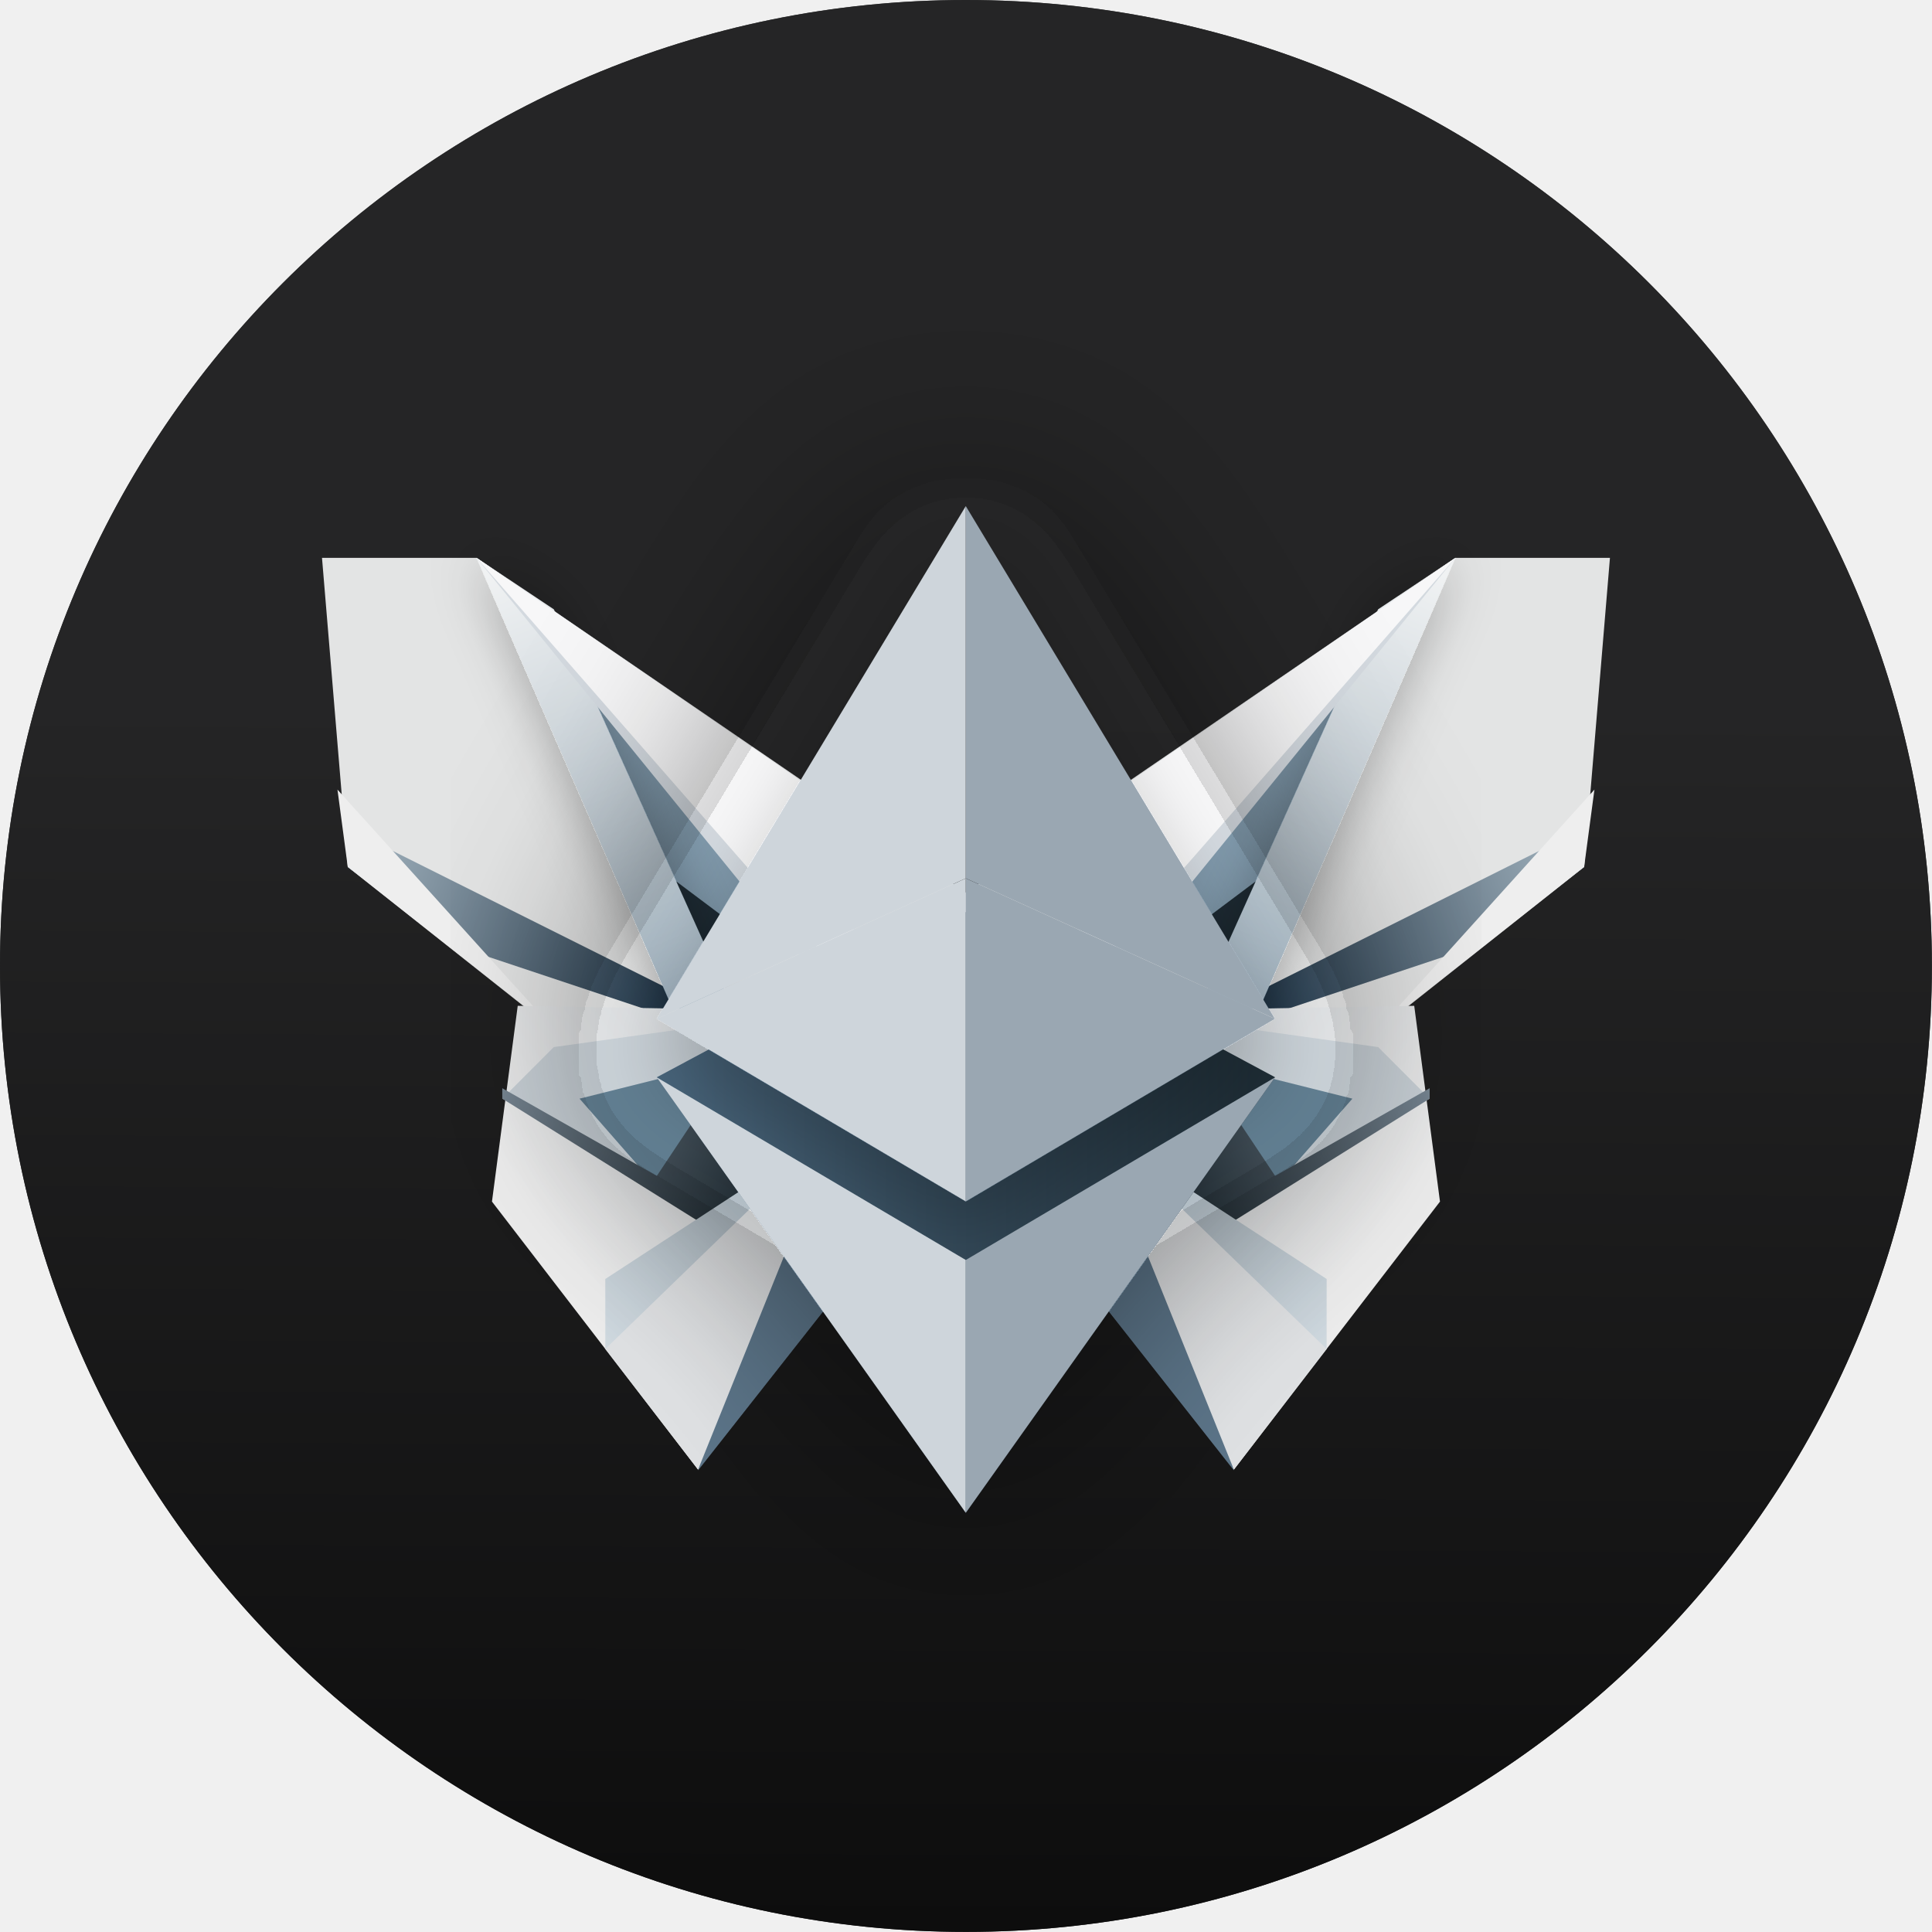
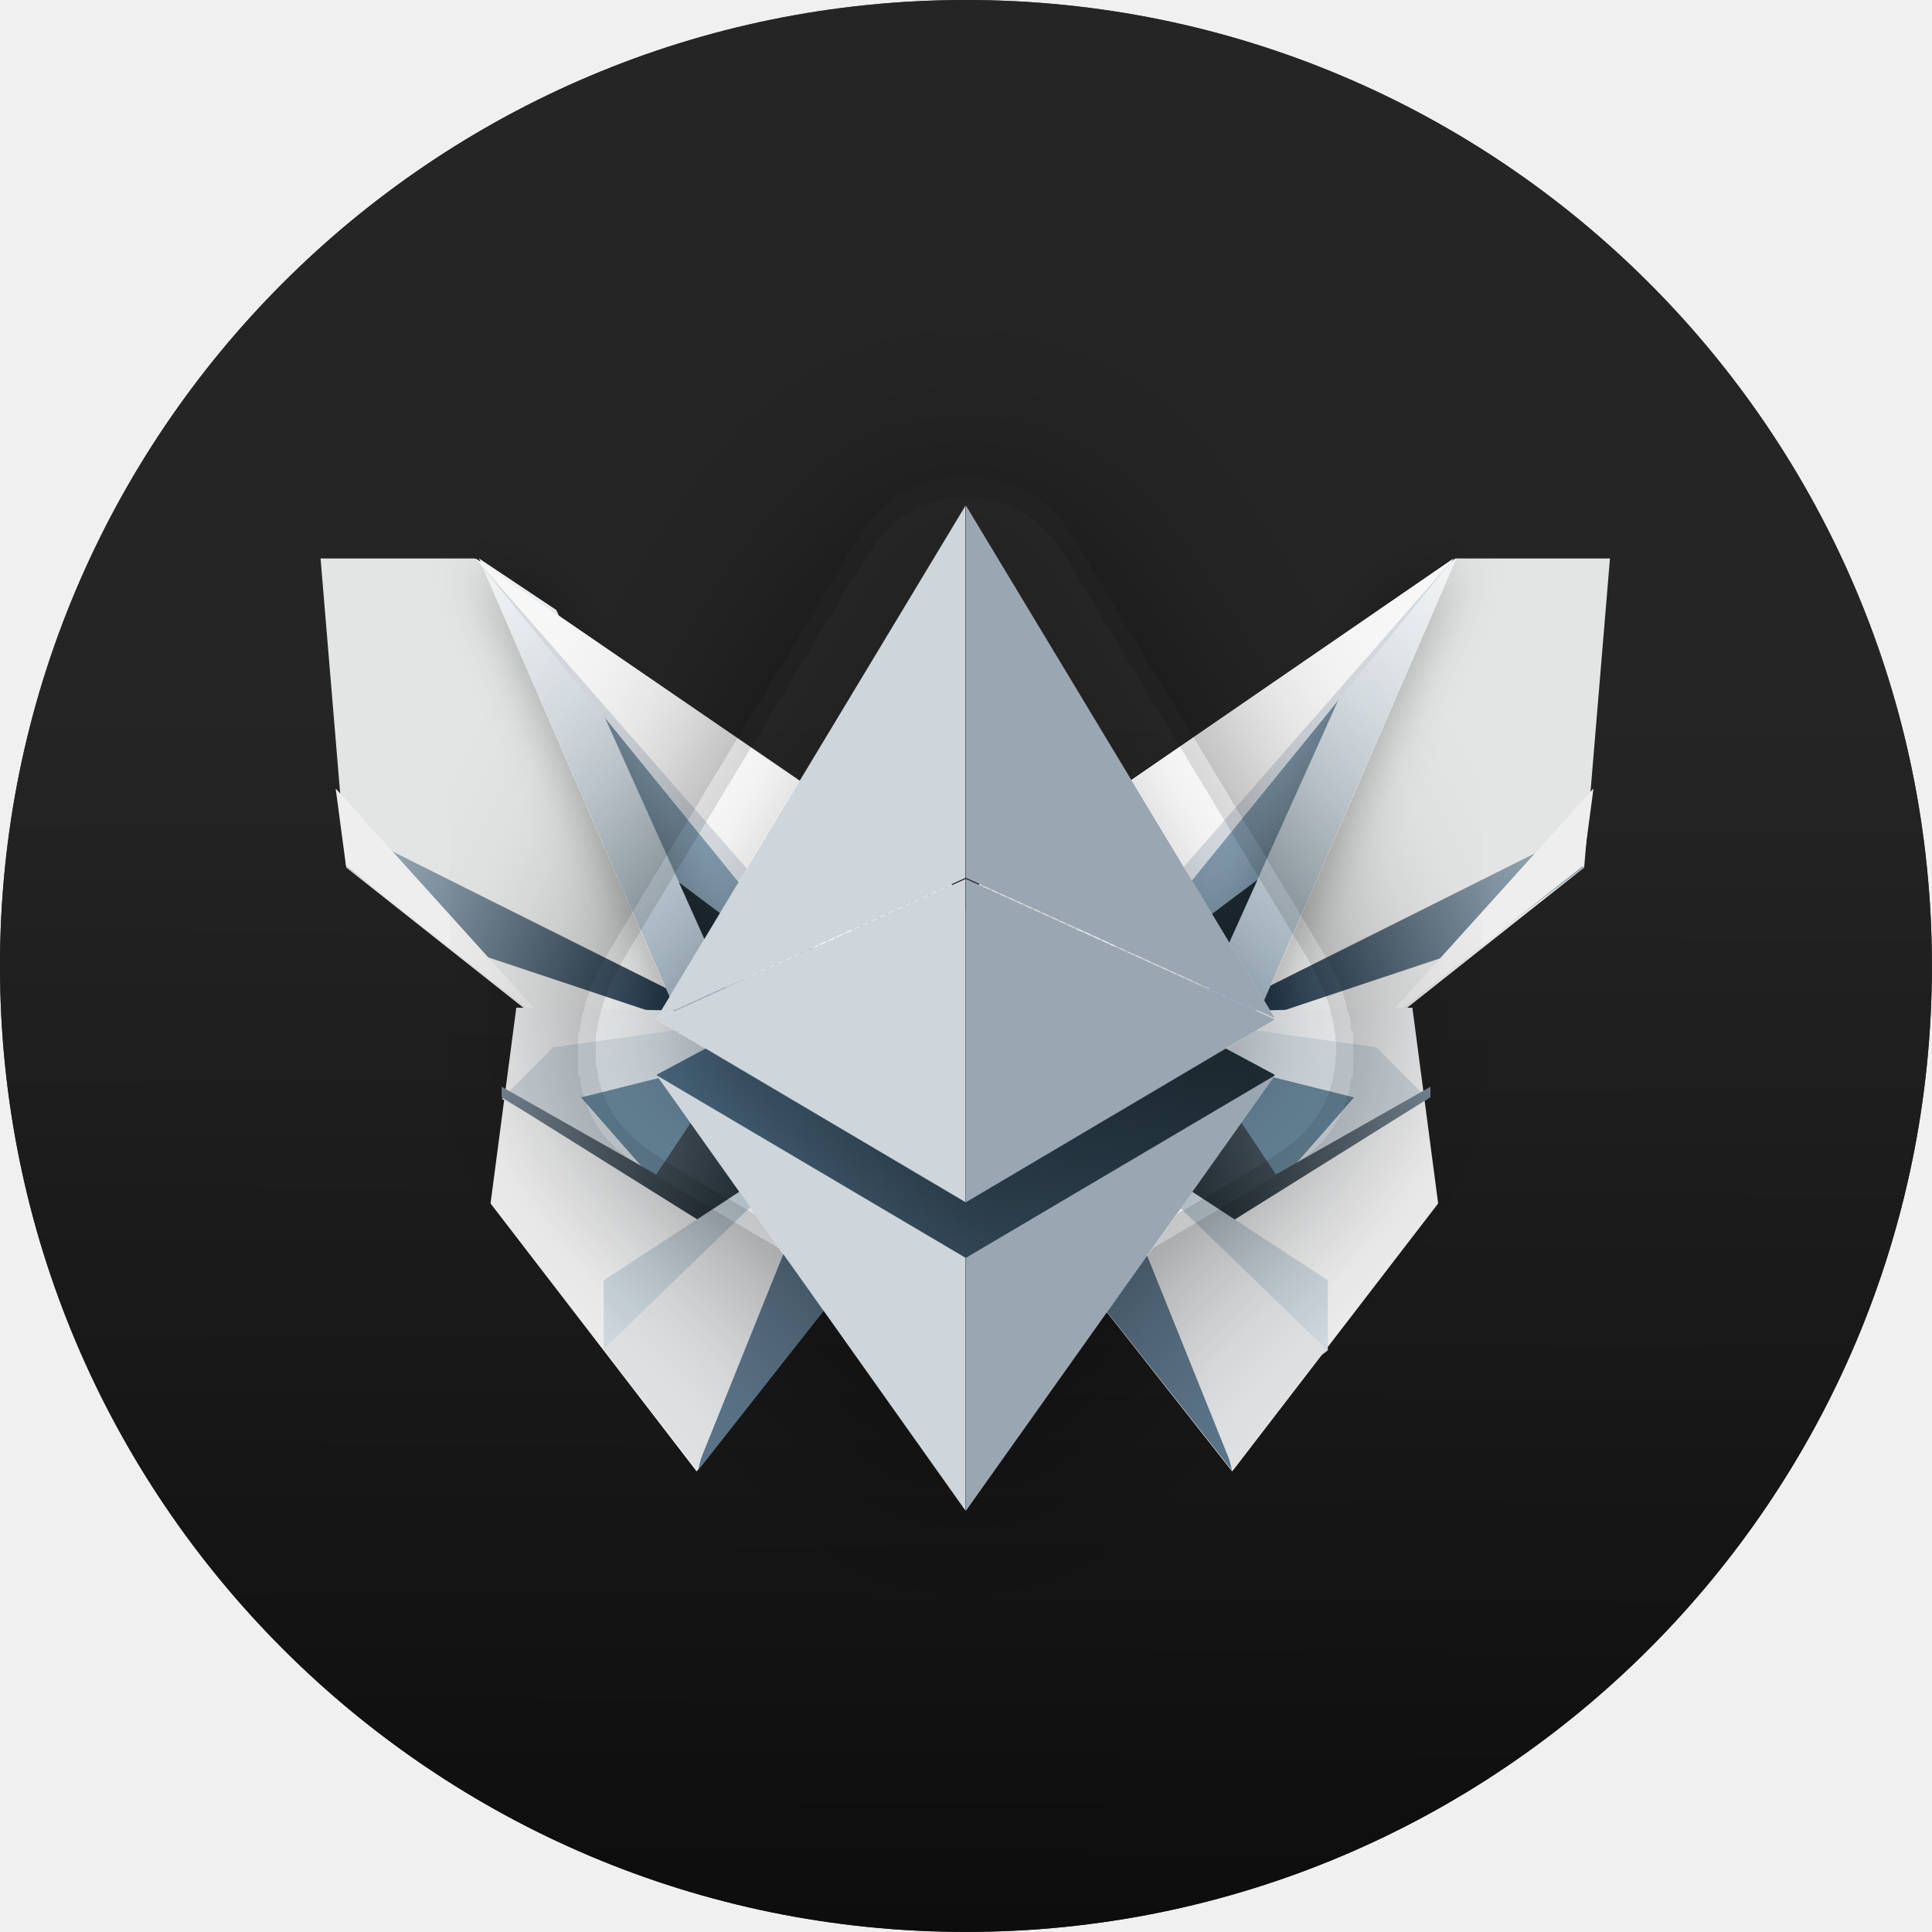
- <svg xmlns="http://www.w3.org/2000/svg" width="36" height="36" viewBox="0 0 36 36" fill="none">
-   <rect width="35.998" height="35.998" rx="17.999" fill="url(#paint0_linear_4101_219285)" />
-   <path d="M17.999 35.998C27.94 35.998 35.998 27.94 35.998 17.999C35.998 8.059 27.94 0 17.999 0C8.059 0 0 8.059 0 17.999C0 27.94 8.059 35.998 17.999 35.998Z" fill="url(#paint1_linear_4101_219285)" />
-   <path d="M17.999 16.634L27.119 10.395H29.999L29.519 16.154L17.999 25.274V16.634Z" fill="#E3E4E4" />
-   <path d="M29.039 15.676L23.279 18.556V19.036L27.599 17.596L29.519 16.156L29.039 15.676Z" fill="url(#paint2_linear_4101_219285)" />
-   <path d="M23.759 16.152L21.84 17.112L22.8 18.072L23.759 16.152Z" fill="#1E2B34" />
-   <path d="M23.759 16.152L21.84 17.592L20.88 16.632L25.679 12.312L23.759 16.152Z" fill="#8099AB" />
-   <g filter="url(#filter0_d_4101_219285)">
-     <path d="M22.319 21.434L27.119 10.395L25.679 11.354L21.359 20.954L22.319 21.434Z" fill="url(#paint3_linear_4101_219285)" />
-   </g>
-   <path d="M27.119 10.395L20.879 18.074L19.439 15.674L27.119 10.395Z" fill="#D3D9DF" />
-   <path d="M27.119 10.395L20.399 18.074L19.439 15.674L27.119 10.395Z" fill="#F7F7F8" />
-   <path d="M25.679 19.177L29.71 14.713L29.518 16.153L25.679 19.177Z" fill="#EEEEEE" />
-   <path d="M19.44 22.87L22.992 27.383L26.832 22.39L26.352 18.742L20.88 18.839L19.44 22.87Z" fill="url(#paint4_linear_4101_219285)" />
-   <path d="M19.44 22.871L20.4 23.832L26.64 20.472L25.68 19.511L20.88 18.84L19.44 22.871Z" fill="#C9D1D7" />
-   <path d="M19.44 22.887L22.992 27.399L20.88 18.84V18.856L19.44 22.887Z" fill="#5C7589" />
-   <path d="M25.2 20.472L23.836 22.029L21.84 20.952L23.28 19.992L25.2 20.472Z" fill="#617E91" />
-   <path d="M22.8 22.871L26.64 20.471V20.277L23.76 21.911L22.8 20.471L21.36 21.911L22.8 22.871Z" fill="url(#paint5_linear_4101_219285)" />
-   <path d="M20.16 20.857L23.408 26.142L24.72 25.138V23.832L20.16 20.855L20.16 20.857Z" fill="url(#paint6_linear_4101_219285)" />
-   <path d="M20.4 20.951L22.992 27.384L24.72 25.136L20.4 20.951Z" fill="#E1E3E5" />
-   <path d="M17.999 16.634L8.88 10.395H6L6.48 16.154L17.999 25.274V16.634Z" fill="#E3E4E4" />
-   <path d="M6.959 15.676L12.719 18.556V19.036L8.399 17.596L6.479 16.156L6.959 15.676Z" fill="url(#paint7_linear_4101_219285)" />
-   <path d="M12.239 16.152L14.159 17.112L13.199 18.072L12.239 16.152Z" fill="#1E2B34" />
-   <path d="M12.239 16.152L14.159 17.592L15.119 16.632L10.319 12.312L12.239 16.152Z" fill="#8099AB" />
-   <g filter="url(#filter1_d_4101_219285)">
-     <path d="M13.68 21.434L8.88 10.395L10.32 11.354L14.639 20.954L13.68 21.434Z" fill="url(#paint8_linear_4101_219285)" />
-   </g>
-   <path d="M8.88 10.395L15.119 18.074L16.559 15.674L8.88 10.395Z" fill="#D3D9DF" />
-   <path d="M8.88 10.395L15.599 18.074L16.559 15.674L8.88 10.395Z" fill="#F7F7F8" />
-   <path d="M10.32 19.177L6.288 14.713L6.48 16.153L10.32 19.177Z" fill="#EEEEEE" />
-   <path d="M16.559 22.87L13.007 27.383L9.167 22.39L9.647 18.742L15.119 18.839L16.559 22.87Z" fill="url(#paint9_linear_4101_219285)" />
-   <path d="M16.559 22.871L15.599 23.832L9.359 20.472L10.319 19.511L15.119 18.84L16.559 22.871Z" fill="#C9D1D7" />
-   <path d="M16.559 22.887L13.007 27.399L15.119 18.84V18.856L16.559 22.887Z" fill="#5C7589" />
-   <path d="M10.799 20.472L12.162 22.029L14.159 20.952L12.719 19.992L10.799 20.472Z" fill="#617E91" />
-   <path d="M13.198 22.871L9.359 20.471V20.277L12.239 21.911L13.198 20.471L14.638 21.911L13.198 22.871Z" fill="url(#paint10_linear_4101_219285)" />
-   <path d="M15.838 20.857L12.591 26.142L11.279 25.138V23.832L15.839 20.855L15.838 20.857Z" fill="url(#paint11_linear_4101_219285)" />
-   <path d="M15.599 20.951L13.007 27.384L11.279 25.136L15.599 20.951Z" fill="#E1E3E5" />
-   <g filter="url(#filter2_d_4101_219285)">
-     <path d="M12.239 20.073L17.996 28.186L23.759 20.073L18.008 16.988L12.239 20.073Z" fill="url(#paint12_linear_4101_219285)" />
-     <g filter="url(#filter3_d_4101_219285)">
-       <path d="M17.996 16.367L12.239 18.984L17.996 22.387V16.367Z" fill="#CED5DB" />
-       <path d="M17.996 22.387L23.754 18.984L17.996 16.367V22.387Z" fill="#9AA7B2" />
-       <path d="M17.996 9.43L12.239 18.982L17.996 16.366V9.43Z" fill="#CED5DB" />
-       <path d="M23.754 18.982L17.996 9.43V16.366L23.754 18.982Z" fill="#9AA7B2" />
+ <svg xmlns="http://www.w3.org/2000/svg" width="42" height="42" viewBox="0 0 42 42" fill="none">
+   <g clip-path="url(#clip0_4532_196677)">
+     <path d="M41.998 20.999C41.998 9.402 32.596 0 20.999 0C9.402 0 0 9.402 0 20.999C0 32.596 9.402 41.998 20.999 41.998C32.596 41.998 41.998 32.596 41.998 20.999Z" fill="url(#paint0_linear_4532_196677)" />
+     <path d="M20.999 41.998C32.596 41.998 41.998 32.596 41.998 20.999C41.998 9.402 32.596 0 20.999 0C9.402 0 0 9.402 0 20.999C0 32.596 9.402 41.998 20.999 41.998Z" fill="url(#paint1_linear_4532_196677)" />
+     <path d="M21 19.42L31.639 12.141H34.999L34.439 18.86L21 29.5V19.42Z" fill="#E3E4E4" />
+     <path d="M33.876 18.297L27.156 21.657V22.217L32.196 20.537L34.436 18.857L33.876 18.297Z" fill="url(#paint2_linear_4532_196677)" />
+     <path d="M27.756 18.867L25.516 19.987L26.636 21.107L27.756 18.867Z" fill="#1E2B34" />
+     <path d="M27.719 18.839L25.479 20.519L24.359 19.399L29.959 14.359L27.719 18.839Z" fill="#8099AB" />
+     <g filter="url(#filter0_d_4532_196677)">
+       <path d="M26.058 25.02L31.657 12.141L29.977 13.261L24.938 24.46L26.058 25.02Z" fill="url(#paint3_linear_4532_196677)" />
    </g>
-     <path d="M12.239 20.076L17.996 28.189V23.478L12.239 20.076Z" fill="#CED5DB" />
-     <path d="M17.996 23.478V28.189L23.757 20.076L17.996 23.478Z" fill="#9AA7B2" />
+     <path d="M31.6 12.141L24.32 21.1L22.641 18.3L31.6 12.141Z" fill="#D3D9DF" />
+     <path d="M31.6 12.141L23.761 21.1L22.641 18.3L31.6 12.141Z" fill="#F7F7F8" />
+     <path d="M29.938 22.348L34.641 17.141L34.417 18.82L29.938 22.348Z" fill="#EEEEEE" />
+     <path d="M22.641 26.722L26.785 31.987L31.264 26.162L30.704 21.906L24.321 22.019L22.641 26.722Z" fill="url(#paint4_linear_4532_196677)" />
+     <path d="M22.641 26.687L23.761 27.808L31.04 23.888L29.92 22.768L24.321 21.984L22.641 26.687Z" fill="#C9D1D7" />
+     <path d="M22.641 26.706L26.785 31.97L24.321 21.984V22.003L22.641 26.706Z" fill="#5C7589" />
+     <path d="M29.435 23.857L27.845 25.673L25.516 24.417L27.195 23.297L29.435 23.857Z" fill="#617E91" />
+     <path d="M26.617 26.651L31.097 23.851V23.625L27.737 25.531L26.617 23.851L24.938 25.531L26.617 26.651Z" fill="url(#paint5_linear_4532_196677)" />
+     <path d="M23.547 24.361L27.335 30.527L28.866 29.355V27.832L23.547 24.359L23.547 24.361Z" fill="url(#paint6_linear_4532_196677)" />
+     <path d="M23.789 24.445L26.813 31.95L28.829 29.328L23.789 24.445Z" fill="#E1E3E5" />
+     <path d="M20.968 19.42L10.329 12.141H6.969L7.529 18.86L20.968 29.5V19.42Z" fill="#E3E4E4" />
+     <path d="M8.107 18.297L14.826 21.657V22.217L9.787 20.537L7.547 18.857L8.107 18.297Z" fill="url(#paint7_linear_4532_196677)" />
+     <path d="M14.273 18.867L16.513 19.987L15.393 21.107L14.273 18.867Z" fill="#1E2B34" />
+     <path d="M14.302 18.839L16.542 20.519L17.662 19.399L12.062 14.359L14.302 18.839Z" fill="#8099AB" />
+     <g filter="url(#filter1_d_4532_196677)">
+       <path d="M16.014 25.02L10.414 12.141L12.094 13.261L17.134 24.46L16.014 25.02Z" fill="url(#paint8_linear_4532_196677)" />
+     </g>
+     <path d="M10.336 12.141L17.616 21.1L19.296 18.3L10.336 12.141Z" fill="#D3D9DF" />
+     <path d="M10.336 12.141L18.176 21.1L19.296 18.3L10.336 12.141Z" fill="#F7F7F8" />
+     <path d="M12.001 22.348L7.297 17.141L7.521 18.82L12.001 22.348Z" fill="#EEEEEE" />
+     <path d="M19.288 26.722L15.144 31.987L10.664 26.162L11.224 21.906L17.608 22.019L19.288 26.722Z" fill="url(#paint9_linear_4532_196677)" />
+     <path d="M19.306 26.687L18.186 27.808L10.906 23.888L12.026 22.768L17.626 21.984L19.306 26.687Z" fill="#C9D1D7" />
+     <path d="M19.316 26.706L15.172 31.97L17.636 21.984V22.003L19.316 26.706Z" fill="#5C7589" />
+     <path d="M12.633 23.857L14.224 25.673L16.553 24.417L14.873 23.297L12.633 23.857Z" fill="#617E91" />
+     <path d="M15.386 26.651L10.906 23.851V23.625L14.266 25.531L15.386 23.851L17.066 25.531L15.386 26.651Z" fill="url(#paint10_linear_4532_196677)" />
+     <path d="M18.445 24.361L14.656 30.527L13.125 29.355V27.832L18.445 24.359L18.445 24.361Z" fill="url(#paint11_linear_4532_196677)" />
+     <path d="M18.165 24.445L15.141 31.95L13.125 29.328L18.165 24.445Z" fill="#E1E3E5" />
+     <g filter="url(#filter2_d_4532_196677)">
+       <path d="M14.273 23.365L20.989 32.83L27.713 23.365L21.004 19.766L14.273 23.365Z" fill="url(#paint12_linear_4532_196677)" />
+       <g filter="url(#filter3_d_4532_196677)">
+         <path d="M20.989 19.109L14.273 22.162L20.989 26.133V19.109Z" fill="#CED5DB" />
+         <path d="M21 26.133L27.717 22.162L21 19.109V26.133Z" fill="#9AA7B2" />
+         <path d="M20.989 10.992L14.273 22.137L20.989 19.084V10.992Z" fill="#CED5DB" />
+         <path d="M27.717 22.137L21 10.992V19.084L27.717 22.137Z" fill="#9AA7B2" />
+       </g>
+       <path d="M14.273 23.375L20.989 32.84V27.343L14.273 23.375Z" fill="#CED5DB" />
+       <path d="M21 27.343V32.84L27.721 23.375L21 27.343Z" fill="#9AA7B2" />
+     </g>
  </g>
  <defs>
-     <filter id="filter0_d_4101_219285" x="20.399" y="9.435" width="7.68" height="12.959" filterUnits="userSpaceOnUse" color-interpolation-filters="sRGB">
+     <filter id="filter0_d_4532_196677" x="23.818" y="11.021" width="8.959" height="15.123" filterUnits="userSpaceOnUse" color-interpolation-filters="sRGB">
      <feFlood flood-opacity="0" result="BackgroundImageFix" />
      <feColorMatrix in="SourceAlpha" type="matrix" values="0 0 0 0 0 0 0 0 0 0 0 0 0 0 0 0 0 0 127 0" result="hardAlpha" />
      <feOffset />
-       <feGaussianBlur stdDeviation="0.48" />
+       <feGaussianBlur stdDeviation="0.56" />
      <feComposite in2="hardAlpha" operator="out" />
      <feColorMatrix type="matrix" values="0 0 0 0 0 0 0 0 0 0 0 0 0 0 0 0 0 0 0.3 0" />
-       <feBlend mode="normal" in2="BackgroundImageFix" result="effect1_dropShadow_4101_219285" />
-       <feBlend mode="normal" in="SourceGraphic" in2="effect1_dropShadow_4101_219285" result="shape" />
+       <feBlend mode="normal" in2="BackgroundImageFix" result="effect1_dropShadow_4532_196677" />
+       <feBlend mode="normal" in="SourceGraphic" in2="effect1_dropShadow_4532_196677" result="shape" />
    </filter>
-     <filter id="filter1_d_4101_219285" x="7.92" y="9.435" width="7.68" height="12.959" filterUnits="userSpaceOnUse" color-interpolation-filters="sRGB">
+     <filter id="filter1_d_4532_196677" x="9.294" y="11.021" width="8.959" height="15.123" filterUnits="userSpaceOnUse" color-interpolation-filters="sRGB">
      <feFlood flood-opacity="0" result="BackgroundImageFix" />
      <feColorMatrix in="SourceAlpha" type="matrix" values="0 0 0 0 0 0 0 0 0 0 0 0 0 0 0 0 0 0 127 0" result="hardAlpha" />
      <feOffset />
-       <feGaussianBlur stdDeviation="0.48" />
+       <feGaussianBlur stdDeviation="0.56" />
      <feComposite in2="hardAlpha" operator="out" />
      <feColorMatrix type="matrix" values="0 0 0 0 0 0 0 0 0 0 0 0 0 0 0 0 0 0 0.3 0" />
-       <feBlend mode="normal" in2="BackgroundImageFix" result="effect1_dropShadow_4101_219285" />
-       <feBlend mode="normal" in="SourceGraphic" in2="effect1_dropShadow_4101_219285" result="shape" />
+       <feBlend mode="normal" in2="BackgroundImageFix" result="effect1_dropShadow_4532_196677" />
+       <feBlend mode="normal" in="SourceGraphic" in2="effect1_dropShadow_4532_196677" result="shape" />
    </filter>
-     <filter id="filter2_d_4101_219285" x="8.399" y="5.59" width="19.199" height="26.439" filterUnits="userSpaceOnUse" color-interpolation-filters="sRGB">
+     <filter id="filter2_d_4532_196677" x="9.794" y="6.512" width="22.405" height="30.803" filterUnits="userSpaceOnUse" color-interpolation-filters="sRGB">
      <feFlood flood-opacity="0" result="BackgroundImageFix" />
      <feColorMatrix in="SourceAlpha" type="matrix" values="0 0 0 0 0 0 0 0 0 0 0 0 0 0 0 0 0 0 127 0" result="hardAlpha" />
      <feOffset />
-       <feGaussianBlur stdDeviation="1.92" />
+       <feGaussianBlur stdDeviation="2.24" />
      <feComposite in2="hardAlpha" operator="out" />
      <feColorMatrix type="matrix" values="0 0 0 0 0 0 0 0 0 0 0 0 0 0 0 0 0 0 0.45 0" />
-       <feBlend mode="normal" in2="BackgroundImageFix" result="effect1_dropShadow_4101_219285" />
-       <feBlend mode="normal" in="SourceGraphic" in2="effect1_dropShadow_4101_219285" result="shape" />
+       <feBlend mode="normal" in2="BackgroundImageFix" result="effect1_dropShadow_4532_196677" />
+       <feBlend mode="normal" in="SourceGraphic" in2="effect1_dropShadow_4532_196677" result="shape" />
    </filter>
-     <filter id="filter3_d_4101_219285" x="10.639" y="8.63" width="14.714" height="16.157" filterUnits="userSpaceOnUse" color-interpolation-filters="sRGB">
+     <filter id="filter3_d_4532_196677" x="12.407" y="10.059" width="17.178" height="18.874" filterUnits="userSpaceOnUse" color-interpolation-filters="sRGB">
      <feFlood flood-opacity="0" result="BackgroundImageFix" />
      <feColorMatrix in="SourceAlpha" type="matrix" values="0 0 0 0 0 0 0 0 0 0 0 0 0 0 0 0 0 0 127 0" result="hardAlpha" />
-       <feOffset dy="0.8" />
-       <feGaussianBlur stdDeviation="0.8" />
+       <feOffset dy="0.933" />
+       <feGaussianBlur stdDeviation="0.933" />
      <feComposite in2="hardAlpha" operator="out" />
      <feColorMatrix type="matrix" values="0 0 0 0 0 0 0 0 0 0 0 0 0 0 0 0 0 0 0.25 0" />
-       <feBlend mode="normal" in2="BackgroundImageFix" result="effect1_dropShadow_4101_219285" />
-       <feBlend mode="normal" in="SourceGraphic" in2="effect1_dropShadow_4101_219285" result="shape" />
+       <feBlend mode="normal" in2="BackgroundImageFix" result="effect1_dropShadow_4532_196677" />
+       <feBlend mode="normal" in="SourceGraphic" in2="effect1_dropShadow_4532_196677" result="shape" />
    </filter>
-     <linearGradient id="paint0_linear_4101_219285" x1="17.999" y1="0" x2="17.999" y2="35.998" gradientUnits="userSpaceOnUse">
+     <linearGradient id="paint0_linear_4532_196677" x1="20.999" y1="0" x2="20.999" y2="41.998" gradientUnits="userSpaceOnUse">
      <stop stop-color="#404141" />
      <stop offset="1" stop-color="#222222" />
    </linearGradient>
-     <linearGradient id="paint1_linear_4101_219285" x1="18.117" y1="13.15" x2="17.999" y2="35.998" gradientUnits="userSpaceOnUse">
+     <linearGradient id="paint1_linear_4532_196677" x1="21.137" y1="15.342" x2="20.999" y2="41.998" gradientUnits="userSpaceOnUse">
      <stop stop-color="#252526" />
      <stop offset="1" stop-color="#0D0D0D" />
    </linearGradient>
-     <linearGradient id="paint2_linear_4101_219285" x1="29.039" y1="16.156" x2="23.279" y2="18.556" gradientUnits="userSpaceOnUse">
+     <linearGradient id="paint2_linear_4532_196677" x1="33.876" y1="18.857" x2="27.156" y2="21.657" gradientUnits="userSpaceOnUse">
      <stop stop-color="#98A9B5" />
      <stop offset="1" stop-color="#1F3446" />
    </linearGradient>
-     <linearGradient id="paint3_linear_4101_219285" x1="26.159" y1="10.395" x2="22.319" y2="19.514" gradientUnits="userSpaceOnUse">
+     <linearGradient id="paint3_linear_4532_196677" x1="30.537" y1="12.141" x2="26.058" y2="22.78" gradientUnits="userSpaceOnUse">
      <stop stop-color="#F0F2F3" />
      <stop offset="1" stop-color="#94A7B5" />
    </linearGradient>
-     <linearGradient id="paint4_linear_4101_219285" x1="19.122" y1="18.427" x2="25.55" y2="23.142" gradientUnits="userSpaceOnUse">
+     <linearGradient id="paint4_linear_4532_196677" x1="22.27" y1="21.539" x2="29.769" y2="27.039" gradientUnits="userSpaceOnUse">
      <stop stop-color="#C6CCD1" />
      <stop offset="1" stop-color="#EFEFEF" />
    </linearGradient>
-     <linearGradient id="paint5_linear_4101_219285" x1="22.32" y1="22.872" x2="27.12" y2="20.472" gradientUnits="userSpaceOnUse">
+     <linearGradient id="paint5_linear_4532_196677" x1="26.057" y1="26.652" x2="31.657" y2="23.852" gradientUnits="userSpaceOnUse">
      <stop stop-color="#202B32" />
      <stop offset="1" stop-color="#7D8C99" />
    </linearGradient>
-     <linearGradient id="paint6_linear_4101_219285" x1="21.265" y1="21.857" x2="25.122" y2="25.713" gradientUnits="userSpaceOnUse">
+     <linearGradient id="paint6_linear_4532_196677" x1="24.836" y1="25.527" x2="29.336" y2="30.027" gradientUnits="userSpaceOnUse">
      <stop stop-color="#ABB8C1" />
      <stop offset="1" stop-color="#D8E1E7" />
    </linearGradient>
-     <linearGradient id="paint7_linear_4101_219285" x1="6.959" y1="16.156" x2="12.719" y2="18.556" gradientUnits="userSpaceOnUse">
+     <linearGradient id="paint7_linear_4532_196677" x1="8.107" y1="18.857" x2="14.826" y2="21.657" gradientUnits="userSpaceOnUse">
      <stop stop-color="#98A9B5" />
      <stop offset="1" stop-color="#1F3446" />
    </linearGradient>
-     <linearGradient id="paint8_linear_4101_219285" x1="9.84" y1="10.395" x2="13.68" y2="19.514" gradientUnits="userSpaceOnUse">
+     <linearGradient id="paint8_linear_4532_196677" x1="11.534" y1="12.141" x2="16.014" y2="22.78" gradientUnits="userSpaceOnUse">
      <stop stop-color="#F0F2F3" />
      <stop offset="1" stop-color="#94A7B5" />
    </linearGradient>
-     <linearGradient id="paint9_linear_4101_219285" x1="16.877" y1="18.427" x2="10.448" y2="23.142" gradientUnits="userSpaceOnUse">
+     <linearGradient id="paint9_linear_4532_196677" x1="19.659" y1="21.539" x2="12.159" y2="27.039" gradientUnits="userSpaceOnUse">
      <stop stop-color="#C6CCD1" />
      <stop offset="1" stop-color="#EFEFEF" />
    </linearGradient>
-     <linearGradient id="paint10_linear_4101_219285" x1="13.678" y1="22.872" x2="8.879" y2="20.472" gradientUnits="userSpaceOnUse">
+     <linearGradient id="paint10_linear_4532_196677" x1="15.946" y1="26.652" x2="10.346" y2="23.852" gradientUnits="userSpaceOnUse">
      <stop stop-color="#202B32" />
      <stop offset="1" stop-color="#7D8C99" />
    </linearGradient>
-     <linearGradient id="paint11_linear_4101_219285" x1="14.734" y1="21.857" x2="10.877" y2="25.713" gradientUnits="userSpaceOnUse">
+     <linearGradient id="paint11_linear_4532_196677" x1="17.156" y1="25.527" x2="12.656" y2="30.027" gradientUnits="userSpaceOnUse">
      <stop stop-color="#ABB8C1" />
      <stop offset="1" stop-color="#D8E1E7" />
    </linearGradient>
-     <linearGradient id="paint12_linear_4101_219285" x1="12.642" y1="20.142" x2="23.356" y2="20.142" gradientUnits="userSpaceOnUse">
+     <linearGradient id="paint12_linear_4532_196677" x1="14.743" y1="23.445" x2="27.242" y2="23.445" gradientUnits="userSpaceOnUse">
      <stop stop-color="#4A677E" />
      <stop offset="1" stop-color="#1F2E37" />
    </linearGradient>
+     <clipPath id="clip0_4532_196677">
+       <rect width="42" height="42" fill="white" />
+     </clipPath>
  </defs>
</svg>
